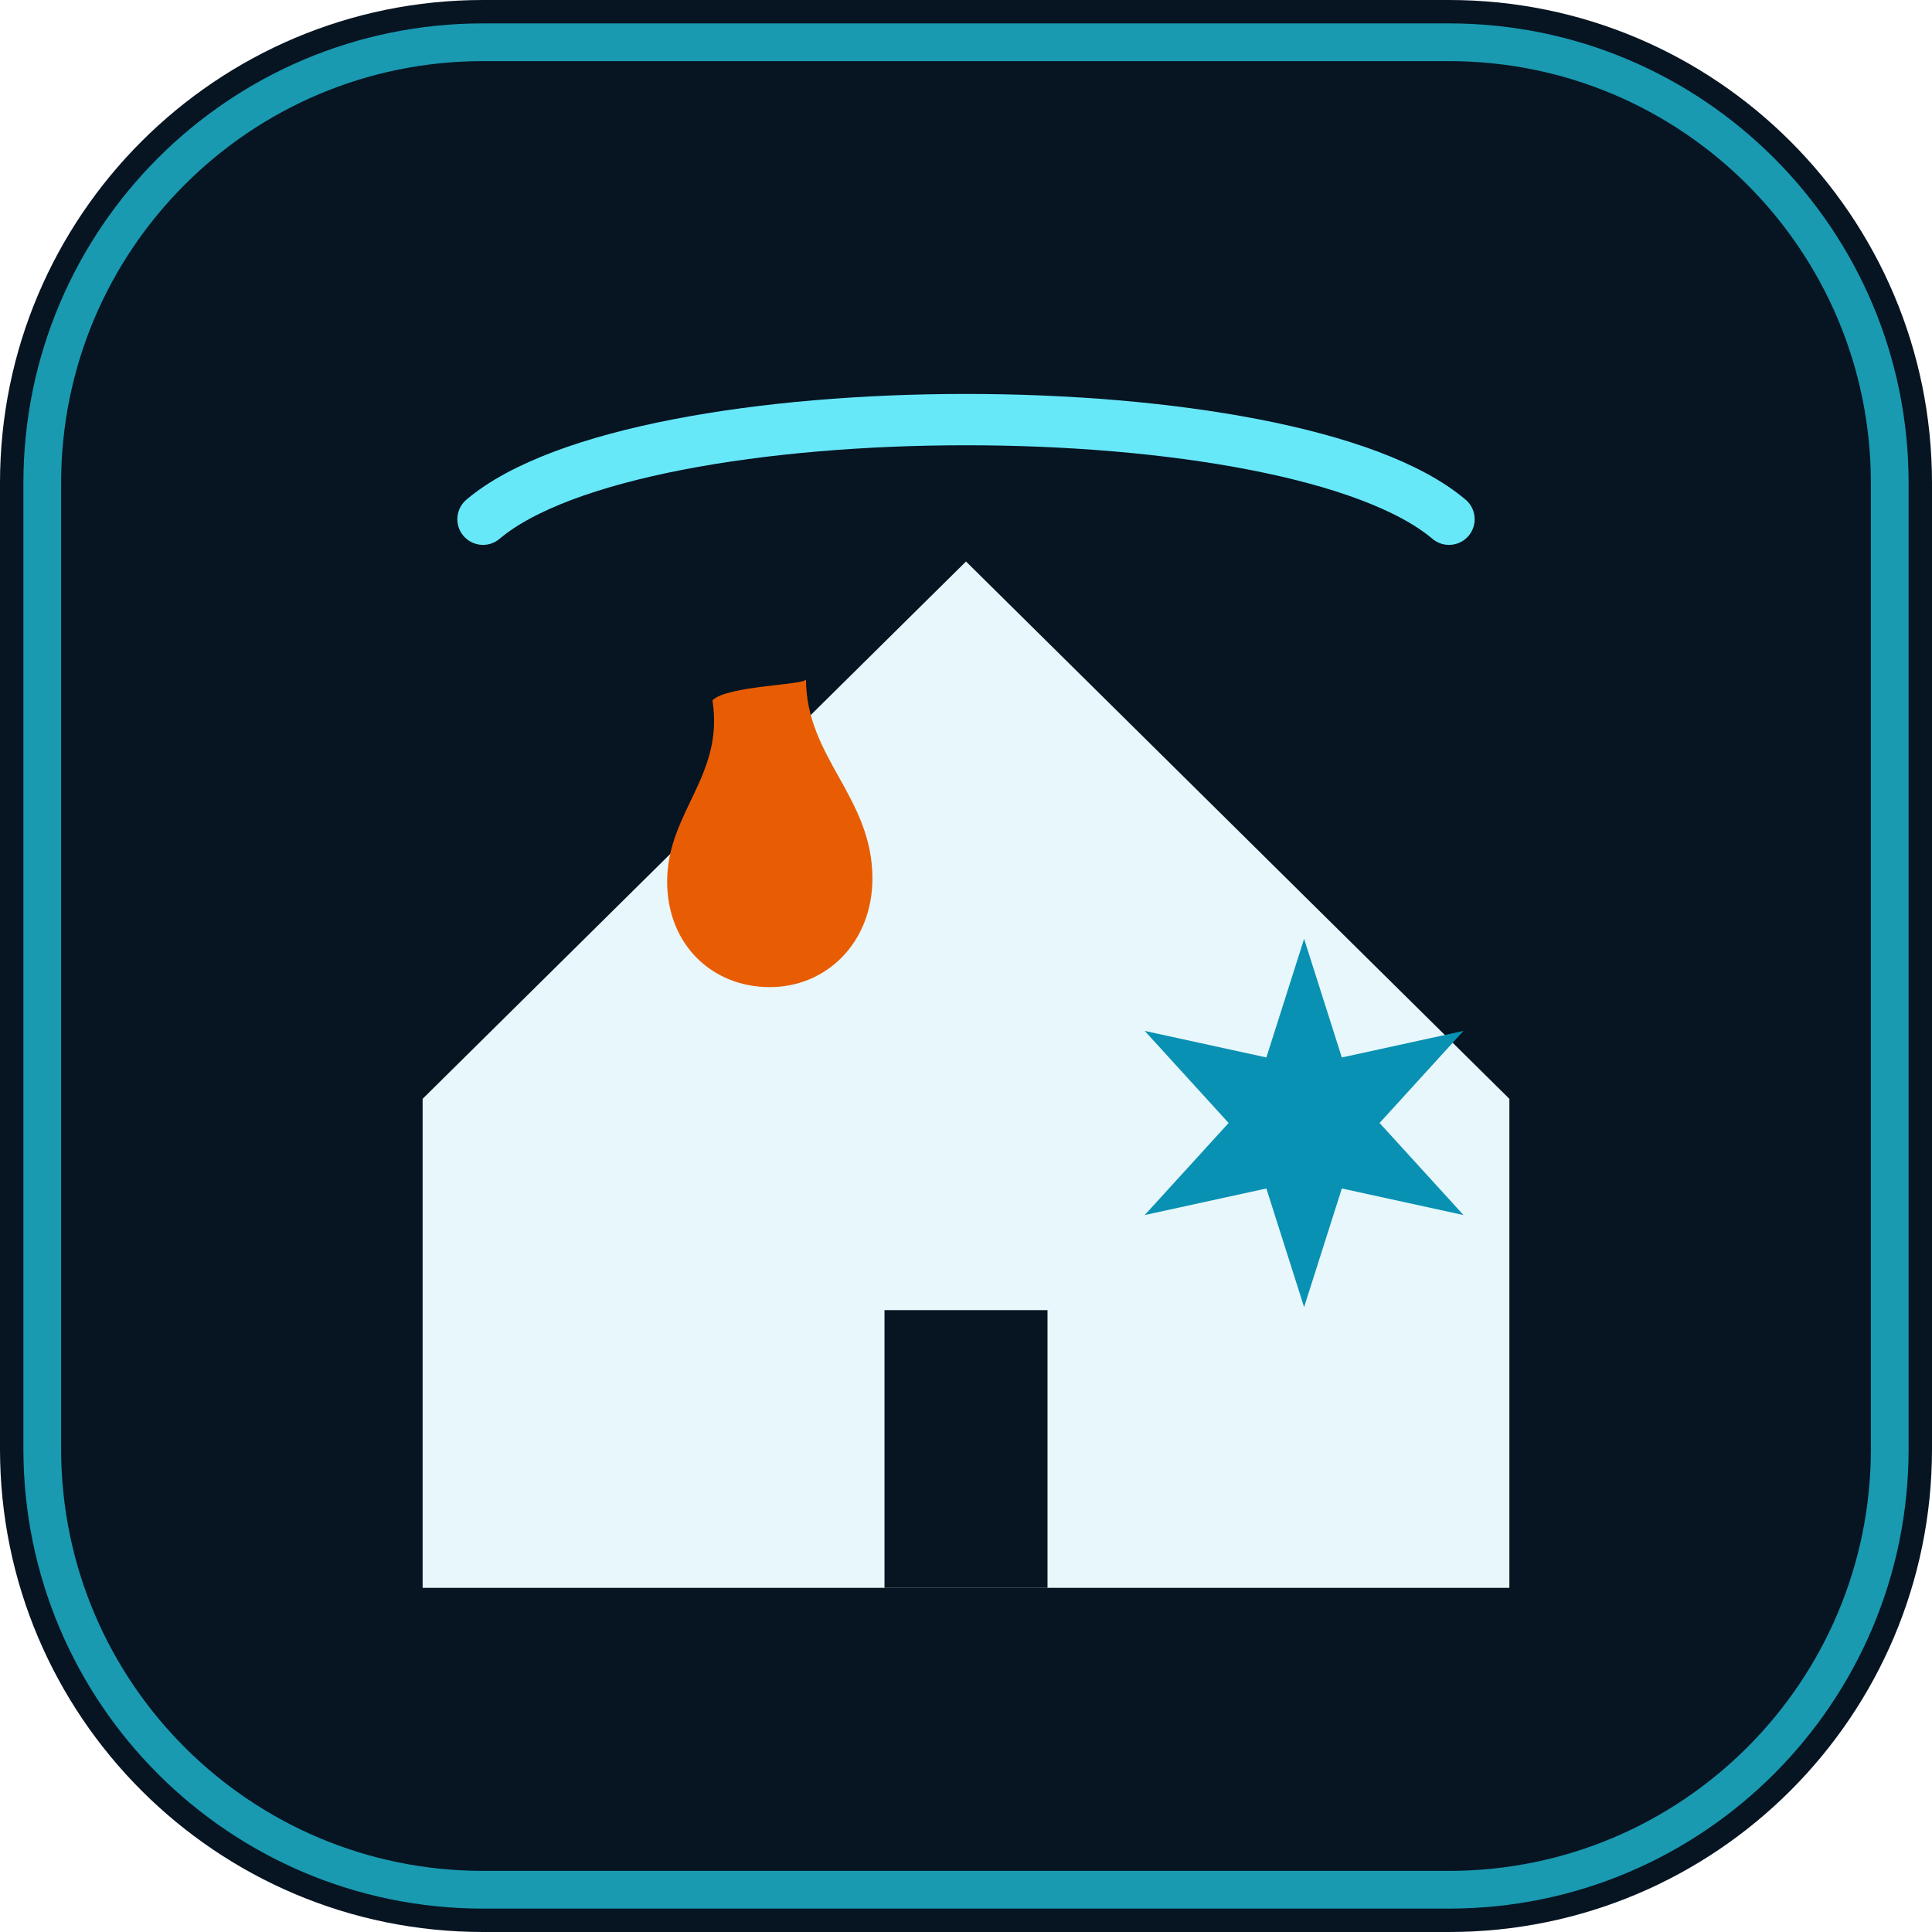
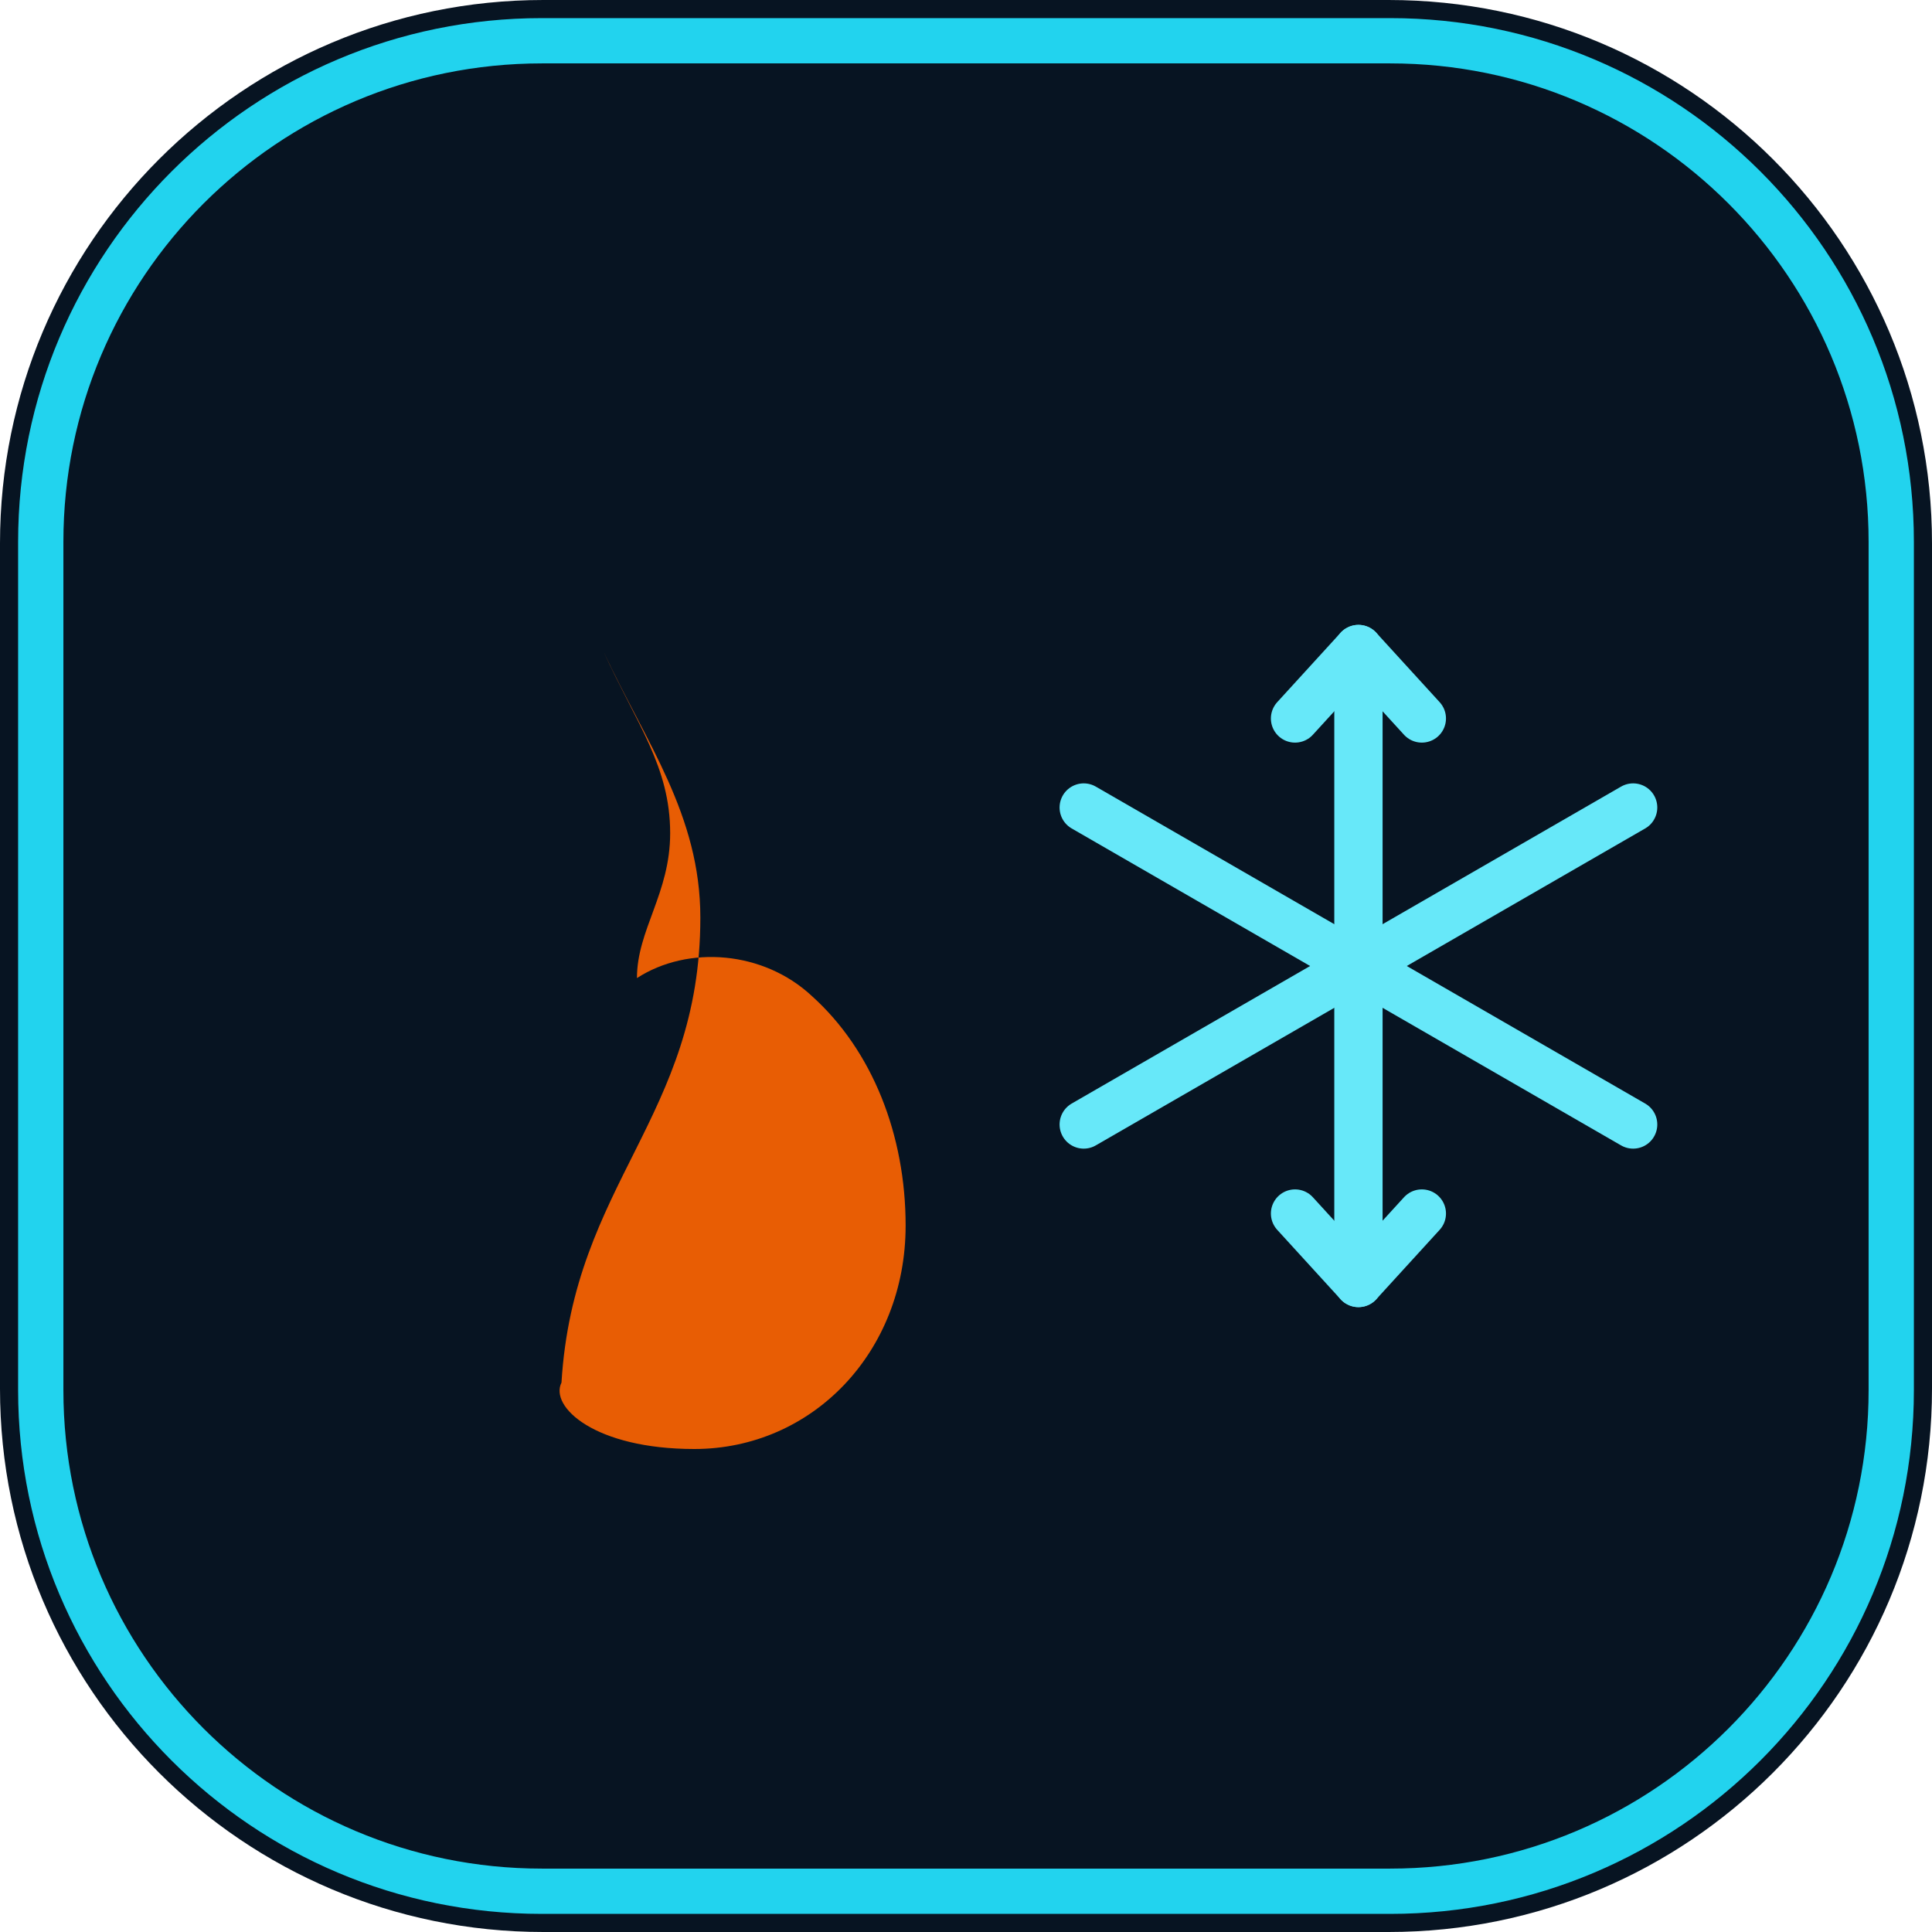
- <svg xmlns="http://www.w3.org/2000/svg" viewBox="0 0 64 64" role="img" aria-label="Millrace Heating and Air">
-   <rect width="64" height="64" rx="16" fill="#071422" />
-   <rect x="1.4" y="1.4" width="61.2" height="61.2" rx="14.6" fill="none" stroke="#22D3EE" stroke-opacity="0.7" stroke-width="1.25" />
-   <path d="M16 17.2c5.2-4.4 26.8-4.4 32 0" fill="none" stroke="#67E8F9" stroke-width="1.7" stroke-linecap="round" />
-   <path d="M14 36.4 32 18.6 50 36.4V52.6H14Z" fill="#E8F7FB" />
-   <path d="M23.6 23.2c.4 2.5-1.5 3.7-1.5 6 0 2.1 1.5 3.5 3.4 3.5s3.4-1.5 3.4-3.6c0-2.7-2.2-4-2.2-6.6 0 .2-2.6.2-3.1.7Z" fill="#E85D04" />
-   <path d="M43.2,31.1L44.45,35.03L48.48,34.15L45.7,37.2L48.48,40.25L44.45,39.37L43.2,43.3L41.95,39.37L37.92,40.25L40.7,37.2L37.92,34.15L41.95,35.03Z" fill="#0891B2" />
-   <path d="M29.3 43.4h5.4v9.2h-5.4z" fill="#071422" />
+ <svg xmlns="http://www.w3.org/2000/svg" viewBox="0 0 64 64">
+   <rect width="64" height="64" rx="18" fill="#071422" />
+   <rect x="1.35" y="1.35" width="61.3" height="61.3" rx="16.6" fill="none" stroke="#22D3EE" stroke-width="1.5" />
+   <path d="M18.6 45.8c.4-6.6 4.6-8.8 4.6-15.4 0-3.4-1.8-5.8-3.2-8.8 1.1 2.4 2.2 3.8 2.2 6 0 2-1.1 3.2-1.1 4.8 1.7-1.1 4.2-.9 5.8.6 2 1.8 3.1 4.6 3.1 7.6 0 4.2-3.1 7.4-7 7.4-3.3 0-4.8-1.4-4.4-2.2z" fill="#E85D04" />
+   <g fill="none" stroke="#67E8F9" stroke-width="1.6" stroke-linecap="round" transform="translate(45 32)">
+     <path d="M0-10.5V10.5" />
+     <path d="M-9.1-5.25 9.1 5.25" />
+     <path d="M-9.1 5.25 9.1-5.25" />
+     <path d="M0-10.5 2.1-8.2M0-10.5-2.1-8.2" />
+     <path d="M0 10.5 2.1 8.2M0 10.5-2.1 8.2" />
+   </g>
</svg>
